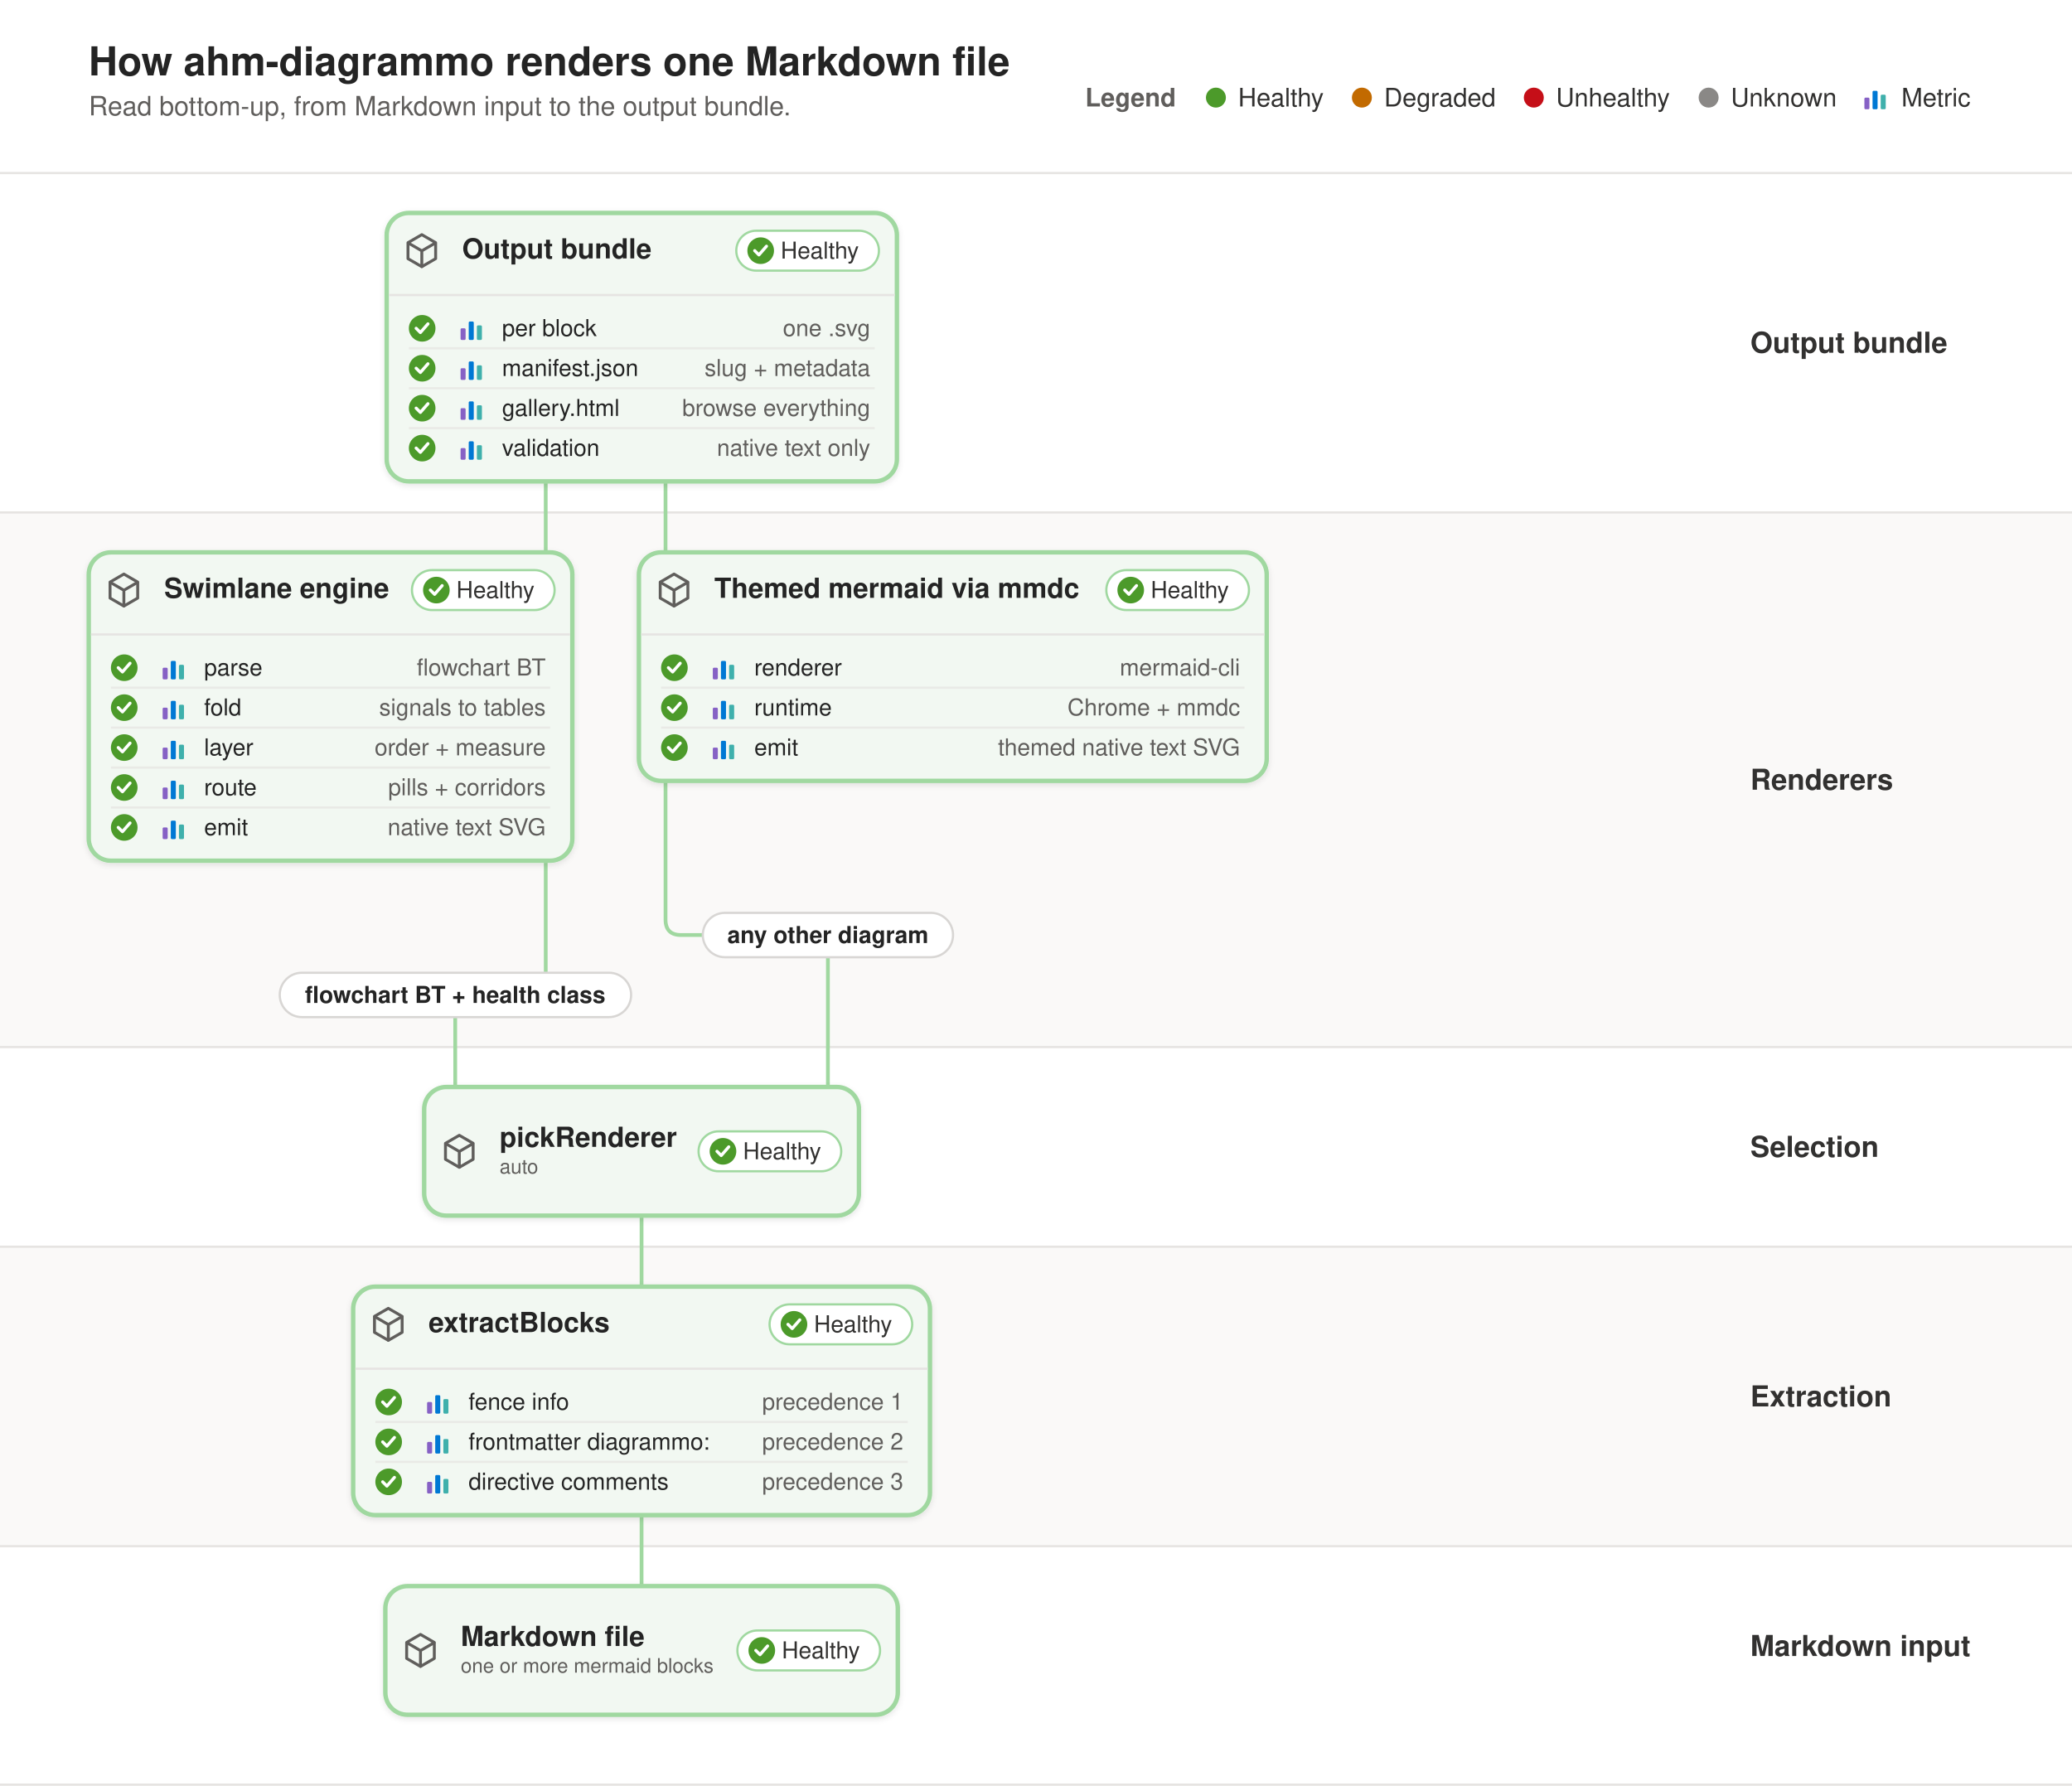
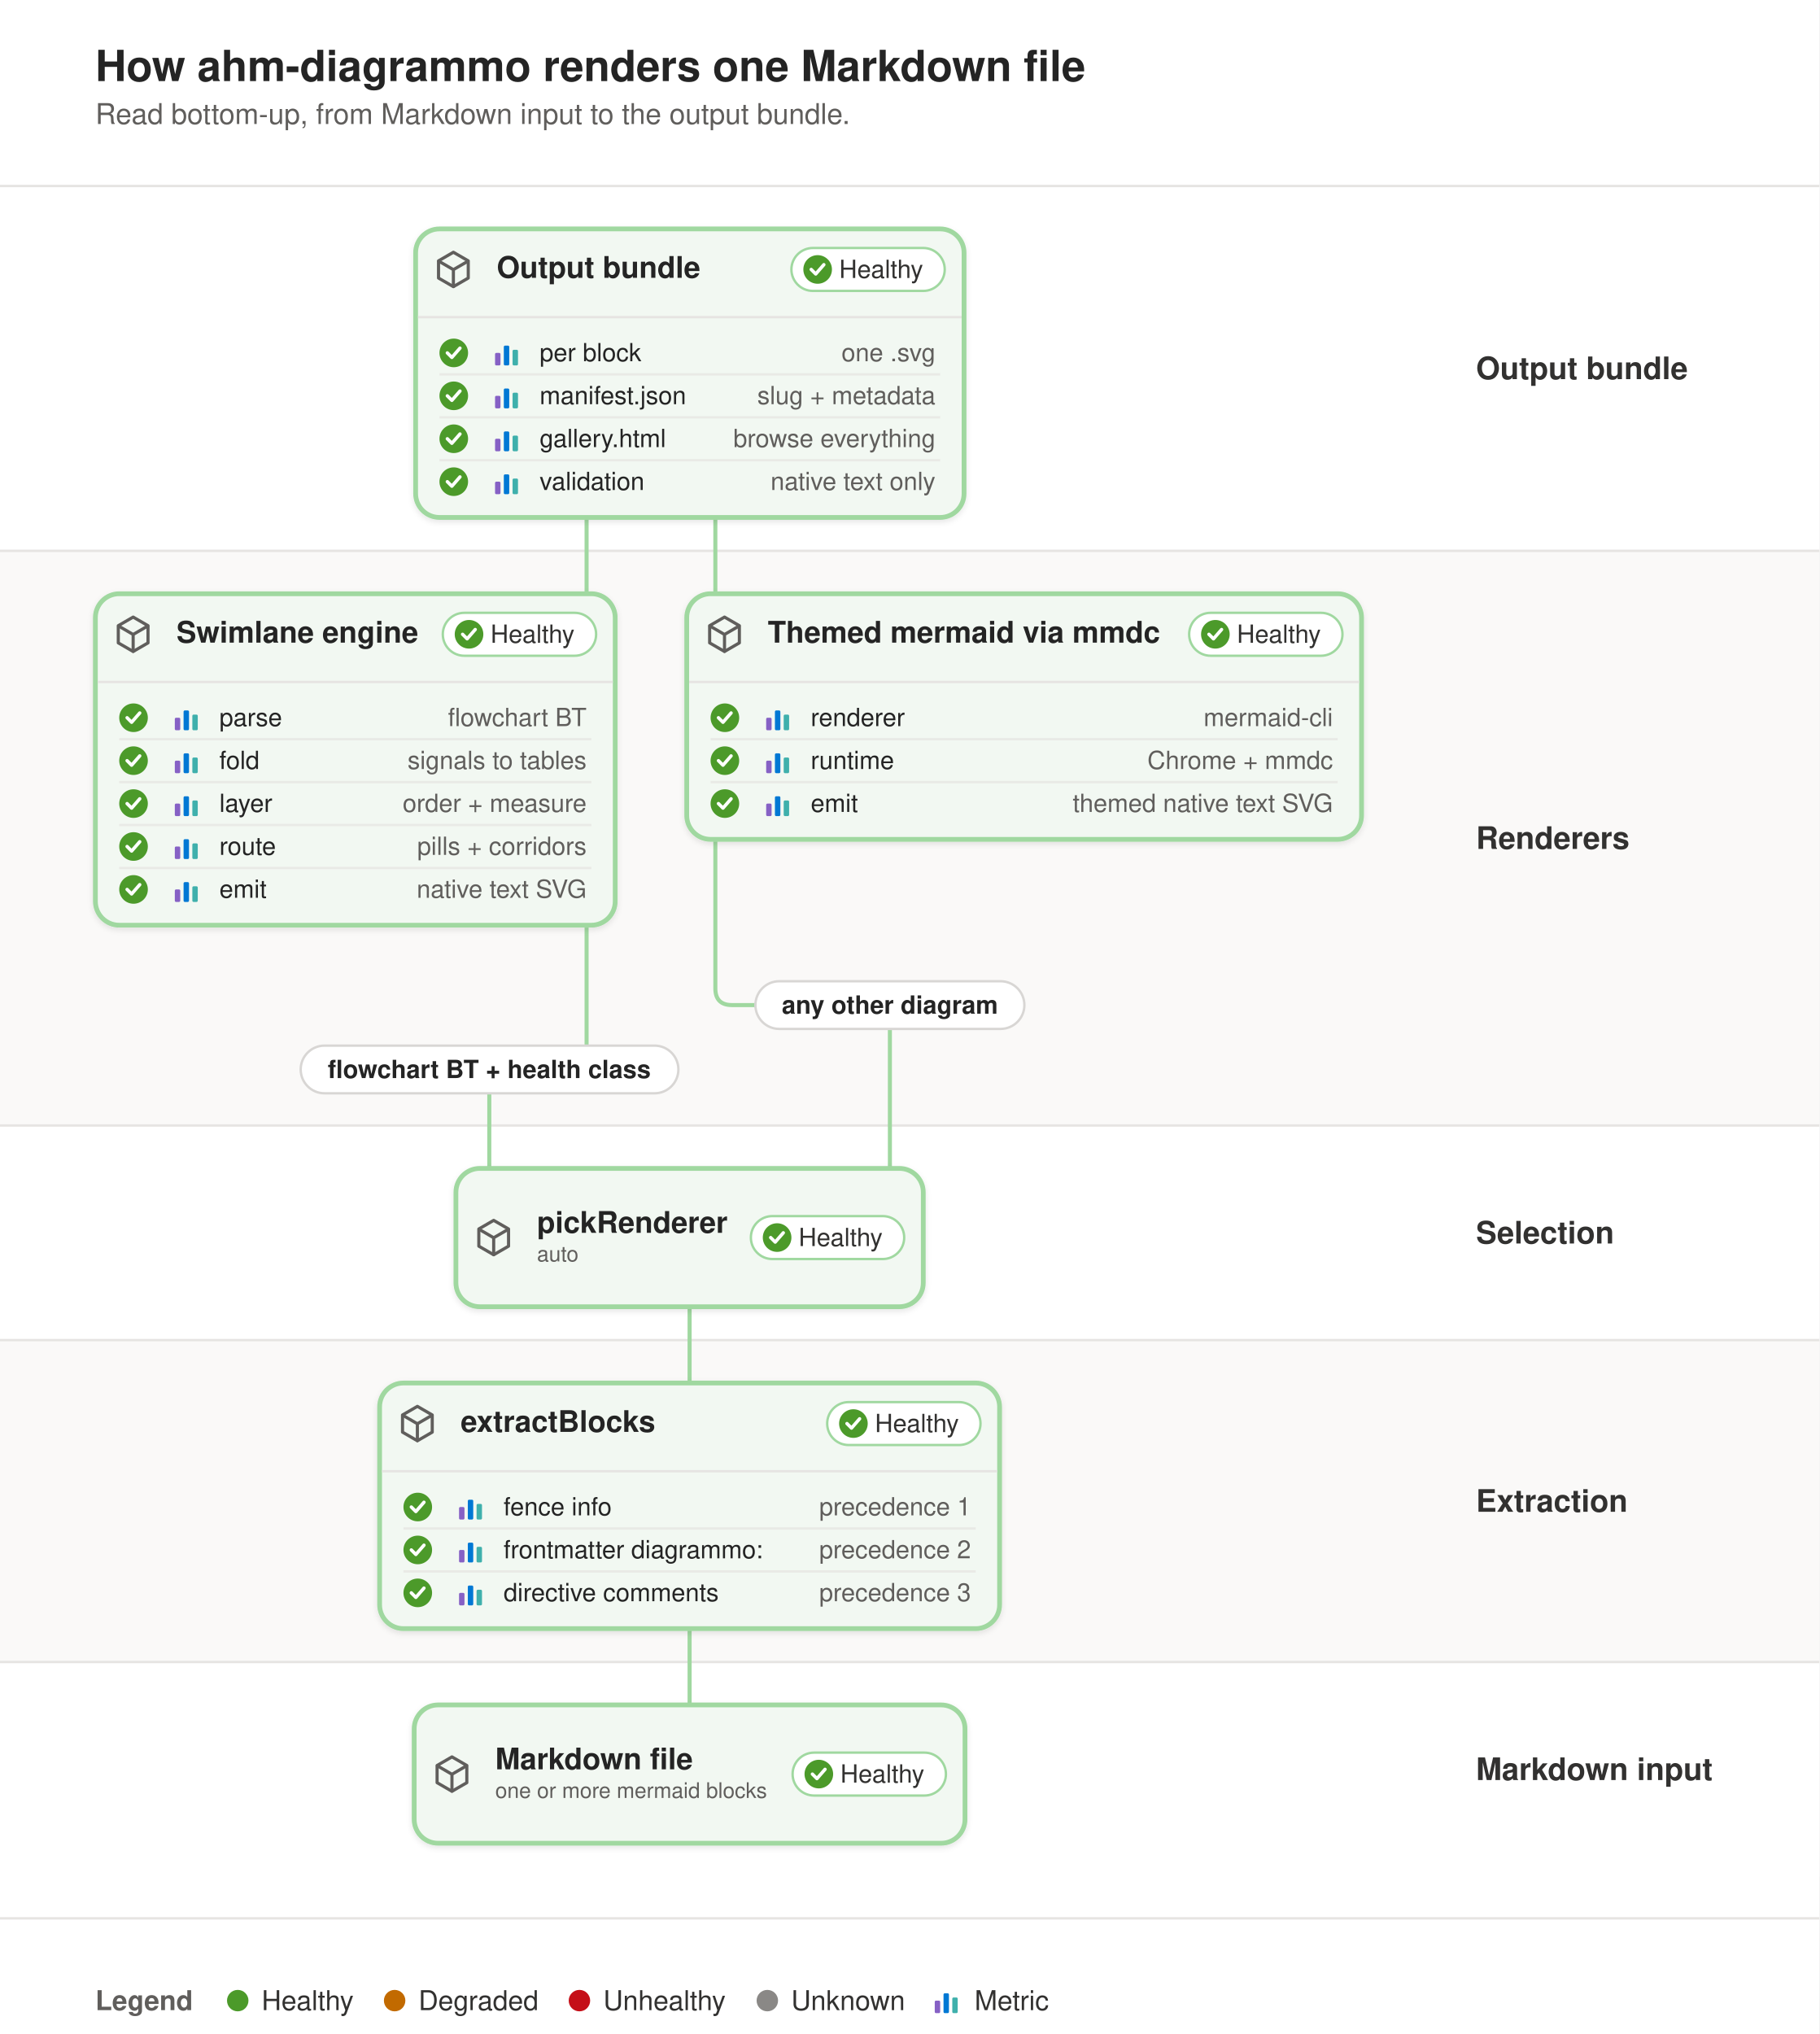
- <svg xmlns="http://www.w3.org/2000/svg" width="934" height="805" viewBox="0 0 934 805" font-family="Segoe UI, -apple-system, BlinkMacSystemFont, Helvetica, Arial, sans-serif">
+ <svg xmlns="http://www.w3.org/2000/svg" width="763" height="853" viewBox="0 0 763 853" font-family="Segoe UI, -apple-system, BlinkMacSystemFont, Helvetica, Arial, sans-serif">
  <defs>
    <filter id="cs" x="-20%" y="-20%" width="140%" height="140%">
      <feDropShadow dx="0" dy="1" stdDeviation="1.3" flood-color="#000" flood-opacity="0.1" />
    </filter>
  </defs>
-   <rect width="934" height="805" fill="#ffffff" />
-   <rect x="0" y="78.0" width="934" height="153.0" fill="#ffffff" />
-   <line x1="0" y1="78.0" x2="934" y2="78.0" stroke="#e6e4e2" />
-   <text x="789.0" y="159.0" font-size="13" font-weight="700" fill="#323130">Output bundle</text>
-   <rect x="0" y="231.0" width="934" height="241.0" fill="#faf9f8" />
-   <line x1="0" y1="231.0" x2="934" y2="231.0" stroke="#e6e4e2" />
-   <text x="789.0" y="356.0" font-size="13" font-weight="700" fill="#323130">Renderers</text>
-   <rect x="0" y="472.0" width="934" height="90.0" fill="#ffffff" />
-   <line x1="0" y1="472.0" x2="934" y2="472.0" stroke="#e6e4e2" />
-   <text x="789.0" y="521.5" font-size="13" font-weight="700" fill="#323130">Selection</text>
-   <rect x="0" y="562.0" width="934" height="135.0" fill="#faf9f8" />
-   <line x1="0" y1="562.0" x2="934" y2="562.0" stroke="#e6e4e2" />
-   <text x="789.0" y="634.0" font-size="13" font-weight="700" fill="#323130">Extraction</text>
-   <rect x="0" y="697.0" width="934" height="90.0" fill="#ffffff" />
-   <line x1="0" y1="697.0" x2="934" y2="697.0" stroke="#e6e4e2" />
-   <text x="789.0" y="746.5" font-size="13" font-weight="700" fill="#323130">Markdown input</text>
-   <line x1="0" y1="804.5" x2="934" y2="804.5" stroke="#e6e4e2" />
+   <rect width="763" height="853" fill="#ffffff" />
+   <rect x="0" y="78.0" width="763" height="153.0" fill="#ffffff" />
+   <line x1="0" y1="78.0" x2="763" y2="78.0" stroke="#e6e4e2" />
+   <text x="619.0" y="159.0" font-size="13" font-weight="700" fill="#323130">Output bundle</text>
+   <rect x="0" y="231.0" width="763" height="241.0" fill="#faf9f8" />
+   <line x1="0" y1="231.0" x2="763" y2="231.0" stroke="#e6e4e2" />
+   <text x="619.0" y="356.0" font-size="13" font-weight="700" fill="#323130">Renderers</text>
+   <rect x="0" y="472.0" width="763" height="90.0" fill="#ffffff" />
+   <line x1="0" y1="472.0" x2="763" y2="472.0" stroke="#e6e4e2" />
+   <text x="619.0" y="521.5" font-size="13" font-weight="700" fill="#323130">Selection</text>
+   <rect x="0" y="562.0" width="763" height="135.0" fill="#faf9f8" />
+   <line x1="0" y1="562.0" x2="763" y2="562.0" stroke="#e6e4e2" />
+   <text x="619.0" y="634.0" font-size="13" font-weight="700" fill="#323130">Extraction</text>
+   <rect x="0" y="697.0" width="763" height="90.0" fill="#ffffff" />
+   <line x1="0" y1="697.0" x2="763" y2="697.0" stroke="#e6e4e2" />
+   <text x="619.0" y="746.5" font-size="13" font-weight="700" fill="#323130">Markdown input</text>
+   <line x1="0" y1="804.5" x2="763" y2="804.5" stroke="#e6e4e2" />
  <text x="40" y="34" font-size="18" font-weight="700" fill="#242424">How ahm-diagrammo renders one Markdown file</text>
  <text x="40" y="52" font-size="12" fill="#605e5c">Read bottom-up, from Markdown input to the output bundle.</text>
-   <text x="530.1" y="48" font-size="11.5" font-weight="600" fill="#605e5c" text-anchor="end">Legend</text>
-   <circle cx="548.1" cy="44" r="4.5" fill="#4c9a2a" />
-   <text x="558.1" y="48" font-size="11.5" fill="#323130">Healthy</text>
-   <circle cx="613.9" cy="44" r="4.5" fill="#c26a00" />
-   <text x="623.9" y="48" font-size="11.5" fill="#323130">Degraded</text>
-   <circle cx="691.4" cy="44" r="4.5" fill="#c50f18" />
-   <text x="701.4" y="48" font-size="11.5" fill="#323130">Unhealthy</text>
-   <circle cx="770.2" cy="44" r="4.5" fill="#8a8886" />
-   <text x="780.2" y="48" font-size="11.5" fill="#323130">Unknown</text>
-   <g transform="translate(839.1,37.0) scale(0.875)">
+   <text x="40.0" y="843.0" font-size="11.5" font-weight="600" fill="#605e5c">Legend</text>
+   <circle cx="99.7" cy="839.0" r="4.5" fill="#4c9a2a" />
+   <text x="109.7" y="843.0" font-size="11.5" fill="#323130">Healthy</text>
+   <circle cx="165.5" cy="839.0" r="4.5" fill="#c26a00" />
+   <text x="175.5" y="843.0" font-size="11.5" fill="#323130">Degraded</text>
+   <circle cx="243.0" cy="839.0" r="4.5" fill="#c50f18" />
+   <text x="253.0" y="843.0" font-size="11.5" fill="#323130">Unhealthy</text>
+   <circle cx="321.8" cy="839.0" r="4.5" fill="#8a8886" />
+   <text x="331.8" y="843.0" font-size="11.5" fill="#323130">Unknown</text>
+   <g transform="translate(390.7,832.0) scale(0.875)">
    <rect x="1.5" y="8" width="2.6" height="6" rx="0.6" fill="#8661c5" />
    <rect x="5.7" y="4.5" width="2.6" height="9.5" rx="0.6" fill="#0078D4" />
    <rect x="9.9" y="6.5" width="2.6" height="7.5" rx="0.6" fill="#3fb0ac" />
  </g>
-   <text x="857.1" y="48" font-size="11.5" fill="#323130">Metric</text>
+   <text x="408.7" y="843.0" font-size="11.5" fill="#323130">Metric</text>
  <g transform="translate(40.0,0)">
    <g fill="none" stroke-linecap="butt" stroke-linejoin="round">
      <path d="M249.2 715.0 L249.2 683.0" stroke="#a0d8a0" stroke-width="1.7" />
      <path d="M249.2 580.0 L249.2 548.0" stroke="#a0d8a0" stroke-width="1.7" />
      <path d="M206.0 249.0 L206.0 217.0" stroke="#a0d8a0" stroke-width="1.7" />
      <path d="M260.0 249.0 L260.0 217.0" stroke="#a0d8a0" stroke-width="1.7" />
      <path d="M165.2 490.0 L165.2 455.5 Q165.2 448.5 172.2 448.5 L199.0 448.5 Q206.0 448.5 206.0 441.5 L206.0 388.0" stroke="#a0d8a0" stroke-width="1.7" />
      <path d="M333.2 490.0 L333.2 428.5 Q333.2 421.5 326.2 421.5 L267.0 421.5 Q260.0 421.5 260.0 414.5 L260.0 352.0" stroke="#a0d8a0" stroke-width="1.7" />
    </g>
    <g stroke="none">
      <rect x="86.1" y="438.5" width="158.4" height="20" rx="10" fill="#ffffff" stroke="#d8d6d4" stroke-width="1" />
      <text x="165.2" y="452.1" font-size="10.5" font-weight="600" fill="#242424" text-anchor="middle">flowchart BT + health class</text>
    </g>
    <g stroke="none">
      <rect x="276.8" y="411.5" width="112.8" height="20" rx="10" fill="#ffffff" stroke="#d8d6d4" stroke-width="1" />
      <text x="333.2" y="425.1" font-size="10.5" font-weight="600" fill="#242424" text-anchor="middle">any other diagram</text>
    </g>
    <g filter="url(#cs)">
      <rect x="119.2" y="580.0" width="260" height="103" rx="10" fill="#f2f8f2" stroke="#a0d8a0" stroke-width="2" />
    </g>
    <g transform="translate(125.2,587.16) scale(0.82)">
      <path d="M12 3.2l7.6 4.4v8.8L12 20.8l-7.6-4.4V7.6z" fill="none" stroke="#605e5c" stroke-width="1.6" stroke-linecap="round" stroke-linejoin="round" />
      <path d="M4.6 7.8l7.4 4.3 7.4-4.3M12 12.1v8.6" fill="none" stroke="#605e5c" stroke-width="1.6" stroke-linecap="round" stroke-linejoin="round" />
    </g>
    <text x="153.2" y="600.5" font-size="12.5" font-weight="600" fill="#242424">extractBlocks</text>
    <rect x="306.9" y="588.00" width="64.3" height="18" rx="9" fill="#ffffff" stroke="#a0d8a0" stroke-width="1" />
    <circle cx="317.9" cy="597.0" r="6" fill="#4c9a2a" />
    <path d="M315.2 597.0 l1.9 1.9 l3.4 -3.9" fill="none" stroke="#ffffff" stroke-width="1.4" stroke-linecap="round" stroke-linejoin="round" />
    <text x="326.9" y="600.57" font-size="10.5" fill="#323130">Healthy</text>
    <line x1="120.2" y1="617.0" x2="378.2" y2="617.0" stroke="#e6e4e2" />
    <circle cx="135.2" cy="632.0" r="6" fill="#4c9a2a" />
    <path d="M132.5 632.0 l1.9 1.9 l3.4 -3.9" fill="none" stroke="#ffffff" stroke-width="1.4" stroke-linecap="round" stroke-linejoin="round" />
    <g transform="translate(151.2,625.0) scale(0.875)">
      <rect x="1.5" y="8" width="2.6" height="6" rx="0.6" fill="#8661c5" />
      <rect x="5.7" y="4.5" width="2.6" height="9.5" rx="0.6" fill="#0078D4" />
      <rect x="9.9" y="6.5" width="2.6" height="7.5" rx="0.6" fill="#3fb0ac" />
    </g>
    <text x="171.2" y="635.5" font-size="10.5" fill="#242424">fence info</text>
    <text x="367.2" y="635.5" font-size="10.5" font-weight="400" fill="#605e5c" text-anchor="end">precedence 1</text>
    <line x1="129.2" y1="641.0" x2="369.2" y2="641.0" stroke="#e6e4e2" stroke-opacity="0.7" />
    <circle cx="135.2" cy="650.0" r="6" fill="#4c9a2a" />
    <path d="M132.5 650.0 l1.9 1.9 l3.4 -3.9" fill="none" stroke="#ffffff" stroke-width="1.4" stroke-linecap="round" stroke-linejoin="round" />
    <g transform="translate(151.2,643.0) scale(0.875)">
      <rect x="1.5" y="8" width="2.6" height="6" rx="0.6" fill="#8661c5" />
      <rect x="5.7" y="4.5" width="2.6" height="9.5" rx="0.6" fill="#0078D4" />
      <rect x="9.9" y="6.5" width="2.6" height="7.5" rx="0.6" fill="#3fb0ac" />
    </g>
    <text x="171.2" y="653.5" font-size="10.5" fill="#242424">frontmatter diagrammo:</text>
    <text x="367.2" y="653.5" font-size="10.5" font-weight="400" fill="#605e5c" text-anchor="end">precedence 2</text>
    <line x1="129.2" y1="659.0" x2="369.2" y2="659.0" stroke="#e6e4e2" stroke-opacity="0.7" />
    <circle cx="135.2" cy="668.0" r="6" fill="#4c9a2a" />
    <path d="M132.5 668.0 l1.9 1.9 l3.4 -3.9" fill="none" stroke="#ffffff" stroke-width="1.4" stroke-linecap="round" stroke-linejoin="round" />
    <g transform="translate(151.2,661.0) scale(0.875)">
      <rect x="1.5" y="8" width="2.6" height="6" rx="0.6" fill="#8661c5" />
      <rect x="5.7" y="4.5" width="2.6" height="9.5" rx="0.6" fill="#0078D4" />
      <rect x="9.9" y="6.5" width="2.6" height="7.5" rx="0.6" fill="#3fb0ac" />
    </g>
    <text x="171.2" y="671.5" font-size="10.5" fill="#242424">directive comments</text>
    <text x="367.2" y="671.5" font-size="10.5" font-weight="400" fill="#605e5c" text-anchor="end">precedence 3</text>
    <g filter="url(#cs)">
      <rect x="133.7" y="715.0" width="231" height="58" rx="10" fill="#f2f8f2" stroke="#a0d8a0" stroke-width="2" />
    </g>
    <g transform="translate(139.7,734.16) scale(0.82)">
      <path d="M12 3.2l7.6 4.4v8.8L12 20.8l-7.6-4.4V7.6z" fill="none" stroke="#605e5c" stroke-width="1.6" stroke-linecap="round" stroke-linejoin="round" />
      <path d="M4.6 7.8l7.4 4.3 7.4-4.3M12 12.1v8.6" fill="none" stroke="#605e5c" stroke-width="1.6" stroke-linecap="round" stroke-linejoin="round" />
    </g>
    <text x="167.7" y="742.0" font-size="12.5" font-weight="600" fill="#242424">Markdown file</text>
    <text x="167.7" y="754.0" font-size="9" fill="#605e5c">one or more mermaid blocks</text>
    <rect x="292.4" y="735.00" width="64.3" height="18" rx="9" fill="#ffffff" stroke="#a0d8a0" stroke-width="1" />
    <circle cx="303.4" cy="744.0" r="6" fill="#4c9a2a" />
    <path d="M300.7 744.0 l1.9 1.9 l3.4 -3.9" fill="none" stroke="#ffffff" stroke-width="1.4" stroke-linecap="round" stroke-linejoin="round" />
    <text x="312.4" y="747.57" font-size="10.5" fill="#323130">Healthy</text>
    <g filter="url(#cs)">
      <rect x="151.2" y="490.0" width="196" height="58" rx="10" fill="#f2f8f2" stroke="#a0d8a0" stroke-width="2" />
    </g>
    <g transform="translate(157.2,509.16) scale(0.82)">
      <path d="M12 3.2l7.6 4.4v8.8L12 20.8l-7.6-4.4V7.6z" fill="none" stroke="#605e5c" stroke-width="1.6" stroke-linecap="round" stroke-linejoin="round" />
      <path d="M4.6 7.8l7.4 4.3 7.4-4.3M12 12.1v8.6" fill="none" stroke="#605e5c" stroke-width="1.6" stroke-linecap="round" stroke-linejoin="round" />
    </g>
    <text x="185.2" y="517.0" font-size="12.5" font-weight="600" fill="#242424">pickRenderer</text>
    <text x="185.2" y="529.0" font-size="9" fill="#605e5c">auto</text>
    <rect x="274.9" y="510.00" width="64.3" height="18" rx="9" fill="#ffffff" stroke="#a0d8a0" stroke-width="1" />
    <circle cx="285.9" cy="519.0" r="6" fill="#4c9a2a" />
    <path d="M283.2 519.0 l1.9 1.9 l3.4 -3.9" fill="none" stroke="#ffffff" stroke-width="1.4" stroke-linecap="round" stroke-linejoin="round" />
    <text x="294.9" y="522.57" font-size="10.5" fill="#323130">Healthy</text>
    <g filter="url(#cs)">
      <rect x="0.0" y="249.0" width="218" height="139" rx="10" fill="#f2f8f2" stroke="#a0d8a0" stroke-width="2" />
    </g>
    <g transform="translate(6.0,256.16) scale(0.82)">
      <path d="M12 3.2l7.6 4.4v8.8L12 20.8l-7.6-4.4V7.6z" fill="none" stroke="#605e5c" stroke-width="1.6" stroke-linecap="round" stroke-linejoin="round" />
      <path d="M4.6 7.8l7.4 4.3 7.4-4.3M12 12.1v8.6" fill="none" stroke="#605e5c" stroke-width="1.6" stroke-linecap="round" stroke-linejoin="round" />
    </g>
    <text x="34.0" y="269.5" font-size="12.5" font-weight="600" fill="#242424">Swimlane engine</text>
    <rect x="145.7" y="257.00" width="64.3" height="18" rx="9" fill="#ffffff" stroke="#a0d8a0" stroke-width="1" />
    <circle cx="156.7" cy="266.0" r="6" fill="#4c9a2a" />
    <path d="M154.0 266.0 l1.9 1.9 l3.4 -3.9" fill="none" stroke="#ffffff" stroke-width="1.4" stroke-linecap="round" stroke-linejoin="round" />
    <text x="165.7" y="269.57" font-size="10.5" fill="#323130">Healthy</text>
    <line x1="1.0" y1="286.0" x2="217.0" y2="286.0" stroke="#e6e4e2" />
    <circle cx="16.0" cy="301.0" r="6" fill="#4c9a2a" />
    <path d="M13.3 301.0 l1.9 1.9 l3.4 -3.9" fill="none" stroke="#ffffff" stroke-width="1.4" stroke-linecap="round" stroke-linejoin="round" />
    <g transform="translate(32.0,294.0) scale(0.875)">
      <rect x="1.5" y="8" width="2.6" height="6" rx="0.6" fill="#8661c5" />
      <rect x="5.7" y="4.5" width="2.6" height="9.5" rx="0.6" fill="#0078D4" />
      <rect x="9.9" y="6.5" width="2.6" height="7.5" rx="0.6" fill="#3fb0ac" />
    </g>
    <text x="52.0" y="304.5" font-size="10.5" fill="#242424">parse</text>
    <text x="206.0" y="304.5" font-size="10.5" font-weight="400" fill="#605e5c" text-anchor="end">flowchart BT</text>
    <line x1="10.0" y1="310.0" x2="208.0" y2="310.0" stroke="#e6e4e2" stroke-opacity="0.7" />
    <circle cx="16.0" cy="319.0" r="6" fill="#4c9a2a" />
    <path d="M13.3 319.0 l1.9 1.9 l3.4 -3.9" fill="none" stroke="#ffffff" stroke-width="1.4" stroke-linecap="round" stroke-linejoin="round" />
    <g transform="translate(32.0,312.0) scale(0.875)">
      <rect x="1.5" y="8" width="2.6" height="6" rx="0.6" fill="#8661c5" />
      <rect x="5.7" y="4.5" width="2.6" height="9.5" rx="0.6" fill="#0078D4" />
      <rect x="9.9" y="6.5" width="2.6" height="7.5" rx="0.6" fill="#3fb0ac" />
    </g>
    <text x="52.0" y="322.5" font-size="10.5" fill="#242424">fold</text>
    <text x="206.0" y="322.5" font-size="10.5" font-weight="400" fill="#605e5c" text-anchor="end">signals to tables</text>
    <line x1="10.0" y1="328.0" x2="208.0" y2="328.0" stroke="#e6e4e2" stroke-opacity="0.7" />
    <circle cx="16.0" cy="337.0" r="6" fill="#4c9a2a" />
    <path d="M13.3 337.0 l1.9 1.9 l3.4 -3.9" fill="none" stroke="#ffffff" stroke-width="1.4" stroke-linecap="round" stroke-linejoin="round" />
    <g transform="translate(32.0,330.0) scale(0.875)">
      <rect x="1.5" y="8" width="2.6" height="6" rx="0.6" fill="#8661c5" />
      <rect x="5.7" y="4.5" width="2.6" height="9.5" rx="0.6" fill="#0078D4" />
      <rect x="9.9" y="6.5" width="2.6" height="7.5" rx="0.6" fill="#3fb0ac" />
    </g>
    <text x="52.0" y="340.5" font-size="10.5" fill="#242424">layer</text>
    <text x="206.0" y="340.5" font-size="10.5" font-weight="400" fill="#605e5c" text-anchor="end">order + measure</text>
    <line x1="10.0" y1="346.0" x2="208.0" y2="346.0" stroke="#e6e4e2" stroke-opacity="0.7" />
    <circle cx="16.0" cy="355.0" r="6" fill="#4c9a2a" />
    <path d="M13.3 355.0 l1.9 1.9 l3.4 -3.9" fill="none" stroke="#ffffff" stroke-width="1.4" stroke-linecap="round" stroke-linejoin="round" />
    <g transform="translate(32.0,348.0) scale(0.875)">
      <rect x="1.5" y="8" width="2.6" height="6" rx="0.6" fill="#8661c5" />
      <rect x="5.7" y="4.5" width="2.6" height="9.5" rx="0.6" fill="#0078D4" />
      <rect x="9.9" y="6.5" width="2.6" height="7.5" rx="0.6" fill="#3fb0ac" />
    </g>
    <text x="52.0" y="358.5" font-size="10.5" fill="#242424">route</text>
    <text x="206.0" y="358.5" font-size="10.5" font-weight="400" fill="#605e5c" text-anchor="end">pills + corridors</text>
    <line x1="10.0" y1="364.0" x2="208.0" y2="364.0" stroke="#e6e4e2" stroke-opacity="0.7" />
    <circle cx="16.0" cy="373.0" r="6" fill="#4c9a2a" />
    <path d="M13.3 373.0 l1.9 1.9 l3.4 -3.9" fill="none" stroke="#ffffff" stroke-width="1.4" stroke-linecap="round" stroke-linejoin="round" />
    <g transform="translate(32.0,366.0) scale(0.875)">
      <rect x="1.5" y="8" width="2.6" height="6" rx="0.6" fill="#8661c5" />
      <rect x="5.7" y="4.5" width="2.6" height="9.5" rx="0.6" fill="#0078D4" />
      <rect x="9.9" y="6.5" width="2.6" height="7.5" rx="0.6" fill="#3fb0ac" />
    </g>
    <text x="52.0" y="376.5" font-size="10.5" fill="#242424">emit</text>
    <text x="206.0" y="376.5" font-size="10.5" font-weight="400" fill="#605e5c" text-anchor="end">native text SVG</text>
    <g filter="url(#cs)">
      <rect x="248.0" y="249.0" width="283" height="103" rx="10" fill="#f2f8f2" stroke="#a0d8a0" stroke-width="2" />
    </g>
    <g transform="translate(254.0,256.16) scale(0.82)">
      <path d="M12 3.2l7.6 4.4v8.8L12 20.8l-7.6-4.4V7.6z" fill="none" stroke="#605e5c" stroke-width="1.6" stroke-linecap="round" stroke-linejoin="round" />
      <path d="M4.6 7.8l7.4 4.3 7.4-4.3M12 12.1v8.6" fill="none" stroke="#605e5c" stroke-width="1.6" stroke-linecap="round" stroke-linejoin="round" />
    </g>
    <text x="282.0" y="269.5" font-size="12.5" font-weight="600" fill="#242424">Themed mermaid via mmdc</text>
    <rect x="458.7" y="257.00" width="64.3" height="18" rx="9" fill="#ffffff" stroke="#a0d8a0" stroke-width="1" />
    <circle cx="469.7" cy="266.0" r="6" fill="#4c9a2a" />
    <path d="M467.0 266.0 l1.9 1.9 l3.4 -3.9" fill="none" stroke="#ffffff" stroke-width="1.4" stroke-linecap="round" stroke-linejoin="round" />
    <text x="478.7" y="269.57" font-size="10.5" fill="#323130">Healthy</text>
    <line x1="249.0" y1="286.0" x2="530.0" y2="286.0" stroke="#e6e4e2" />
    <circle cx="264.0" cy="301.0" r="6" fill="#4c9a2a" />
    <path d="M261.3 301.0 l1.9 1.9 l3.4 -3.9" fill="none" stroke="#ffffff" stroke-width="1.4" stroke-linecap="round" stroke-linejoin="round" />
    <g transform="translate(280.0,294.0) scale(0.875)">
      <rect x="1.5" y="8" width="2.6" height="6" rx="0.6" fill="#8661c5" />
      <rect x="5.7" y="4.5" width="2.6" height="9.5" rx="0.6" fill="#0078D4" />
      <rect x="9.9" y="6.5" width="2.6" height="7.5" rx="0.6" fill="#3fb0ac" />
    </g>
    <text x="300.0" y="304.5" font-size="10.5" fill="#242424">renderer</text>
    <text x="519.0" y="304.5" font-size="10.5" font-weight="400" fill="#605e5c" text-anchor="end">mermaid-cli</text>
    <line x1="258.0" y1="310.0" x2="521.0" y2="310.0" stroke="#e6e4e2" stroke-opacity="0.7" />
    <circle cx="264.0" cy="319.0" r="6" fill="#4c9a2a" />
    <path d="M261.3 319.0 l1.9 1.9 l3.4 -3.9" fill="none" stroke="#ffffff" stroke-width="1.4" stroke-linecap="round" stroke-linejoin="round" />
    <g transform="translate(280.0,312.0) scale(0.875)">
      <rect x="1.5" y="8" width="2.6" height="6" rx="0.6" fill="#8661c5" />
      <rect x="5.7" y="4.5" width="2.6" height="9.5" rx="0.6" fill="#0078D4" />
      <rect x="9.9" y="6.5" width="2.6" height="7.5" rx="0.6" fill="#3fb0ac" />
    </g>
    <text x="300.0" y="322.5" font-size="10.5" fill="#242424">runtime</text>
    <text x="519.0" y="322.5" font-size="10.5" font-weight="400" fill="#605e5c" text-anchor="end">Chrome + mmdc</text>
    <line x1="258.0" y1="328.0" x2="521.0" y2="328.0" stroke="#e6e4e2" stroke-opacity="0.7" />
    <circle cx="264.0" cy="337.0" r="6" fill="#4c9a2a" />
    <path d="M261.3 337.0 l1.9 1.9 l3.4 -3.9" fill="none" stroke="#ffffff" stroke-width="1.4" stroke-linecap="round" stroke-linejoin="round" />
    <g transform="translate(280.0,330.0) scale(0.875)">
      <rect x="1.5" y="8" width="2.6" height="6" rx="0.6" fill="#8661c5" />
      <rect x="5.7" y="4.5" width="2.6" height="9.5" rx="0.6" fill="#0078D4" />
      <rect x="9.9" y="6.5" width="2.6" height="7.5" rx="0.6" fill="#3fb0ac" />
    </g>
    <text x="300.0" y="340.5" font-size="10.5" fill="#242424">emit</text>
    <text x="519.0" y="340.5" font-size="10.5" font-weight="400" fill="#605e5c" text-anchor="end">themed native text SVG</text>
    <g filter="url(#cs)">
      <rect x="134.3" y="96.0" width="230" height="121" rx="10" fill="#f2f8f2" stroke="#a0d8a0" stroke-width="2" />
    </g>
    <g transform="translate(140.3,103.16) scale(0.82)">
      <path d="M12 3.2l7.6 4.4v8.8L12 20.8l-7.6-4.4V7.6z" fill="none" stroke="#605e5c" stroke-width="1.6" stroke-linecap="round" stroke-linejoin="round" />
      <path d="M4.6 7.8l7.4 4.3 7.4-4.3M12 12.1v8.6" fill="none" stroke="#605e5c" stroke-width="1.6" stroke-linecap="round" stroke-linejoin="round" />
    </g>
    <text x="168.3" y="116.5" font-size="12.5" font-weight="600" fill="#242424">Output bundle</text>
    <rect x="291.9" y="104.00" width="64.3" height="18" rx="9" fill="#ffffff" stroke="#a0d8a0" stroke-width="1" />
    <circle cx="302.9" cy="113.0" r="6" fill="#4c9a2a" />
    <path d="M300.2 113.0 l1.9 1.9 l3.4 -3.9" fill="none" stroke="#ffffff" stroke-width="1.4" stroke-linecap="round" stroke-linejoin="round" />
    <text x="311.9" y="116.57" font-size="10.5" fill="#323130">Healthy</text>
    <line x1="135.3" y1="133.0" x2="363.3" y2="133.0" stroke="#e6e4e2" />
    <circle cx="150.3" cy="148.0" r="6" fill="#4c9a2a" />
    <path d="M147.6 148.0 l1.9 1.9 l3.4 -3.9" fill="none" stroke="#ffffff" stroke-width="1.4" stroke-linecap="round" stroke-linejoin="round" />
    <g transform="translate(166.3,141.0) scale(0.875)">
      <rect x="1.5" y="8" width="2.6" height="6" rx="0.6" fill="#8661c5" />
      <rect x="5.7" y="4.5" width="2.6" height="9.5" rx="0.6" fill="#0078D4" />
      <rect x="9.9" y="6.5" width="2.6" height="7.5" rx="0.6" fill="#3fb0ac" />
    </g>
    <text x="186.3" y="151.5" font-size="10.5" fill="#242424">per block</text>
    <text x="352.3" y="151.5" font-size="10.5" font-weight="400" fill="#605e5c" text-anchor="end">one .svg</text>
    <line x1="144.3" y1="157.0" x2="354.3" y2="157.0" stroke="#e6e4e2" stroke-opacity="0.7" />
    <circle cx="150.3" cy="166.0" r="6" fill="#4c9a2a" />
    <path d="M147.6 166.0 l1.9 1.9 l3.4 -3.9" fill="none" stroke="#ffffff" stroke-width="1.4" stroke-linecap="round" stroke-linejoin="round" />
    <g transform="translate(166.3,159.0) scale(0.875)">
      <rect x="1.5" y="8" width="2.6" height="6" rx="0.6" fill="#8661c5" />
      <rect x="5.7" y="4.5" width="2.6" height="9.5" rx="0.6" fill="#0078D4" />
      <rect x="9.9" y="6.5" width="2.6" height="7.5" rx="0.6" fill="#3fb0ac" />
    </g>
    <text x="186.3" y="169.5" font-size="10.5" fill="#242424">manifest.json</text>
    <text x="352.3" y="169.5" font-size="10.5" font-weight="400" fill="#605e5c" text-anchor="end">slug + metadata</text>
    <line x1="144.3" y1="175.0" x2="354.3" y2="175.0" stroke="#e6e4e2" stroke-opacity="0.7" />
    <circle cx="150.3" cy="184.0" r="6" fill="#4c9a2a" />
    <path d="M147.6 184.0 l1.9 1.9 l3.4 -3.9" fill="none" stroke="#ffffff" stroke-width="1.4" stroke-linecap="round" stroke-linejoin="round" />
    <g transform="translate(166.3,177.0) scale(0.875)">
      <rect x="1.5" y="8" width="2.6" height="6" rx="0.6" fill="#8661c5" />
      <rect x="5.7" y="4.5" width="2.6" height="9.5" rx="0.6" fill="#0078D4" />
      <rect x="9.9" y="6.5" width="2.6" height="7.5" rx="0.6" fill="#3fb0ac" />
    </g>
    <text x="186.3" y="187.5" font-size="10.5" fill="#242424">gallery.html</text>
    <text x="352.3" y="187.5" font-size="10.5" font-weight="400" fill="#605e5c" text-anchor="end">browse everything</text>
    <line x1="144.3" y1="193.0" x2="354.3" y2="193.0" stroke="#e6e4e2" stroke-opacity="0.7" />
    <circle cx="150.3" cy="202.0" r="6" fill="#4c9a2a" />
    <path d="M147.6 202.0 l1.9 1.9 l3.4 -3.9" fill="none" stroke="#ffffff" stroke-width="1.4" stroke-linecap="round" stroke-linejoin="round" />
    <g transform="translate(166.3,195.0) scale(0.875)">
      <rect x="1.5" y="8" width="2.6" height="6" rx="0.6" fill="#8661c5" />
      <rect x="5.7" y="4.5" width="2.6" height="9.5" rx="0.6" fill="#0078D4" />
      <rect x="9.9" y="6.5" width="2.6" height="7.5" rx="0.6" fill="#3fb0ac" />
    </g>
    <text x="186.3" y="205.5" font-size="10.5" fill="#242424">validation</text>
    <text x="352.3" y="205.5" font-size="10.5" font-weight="400" fill="#605e5c" text-anchor="end">native text only</text>
  </g>
</svg>
